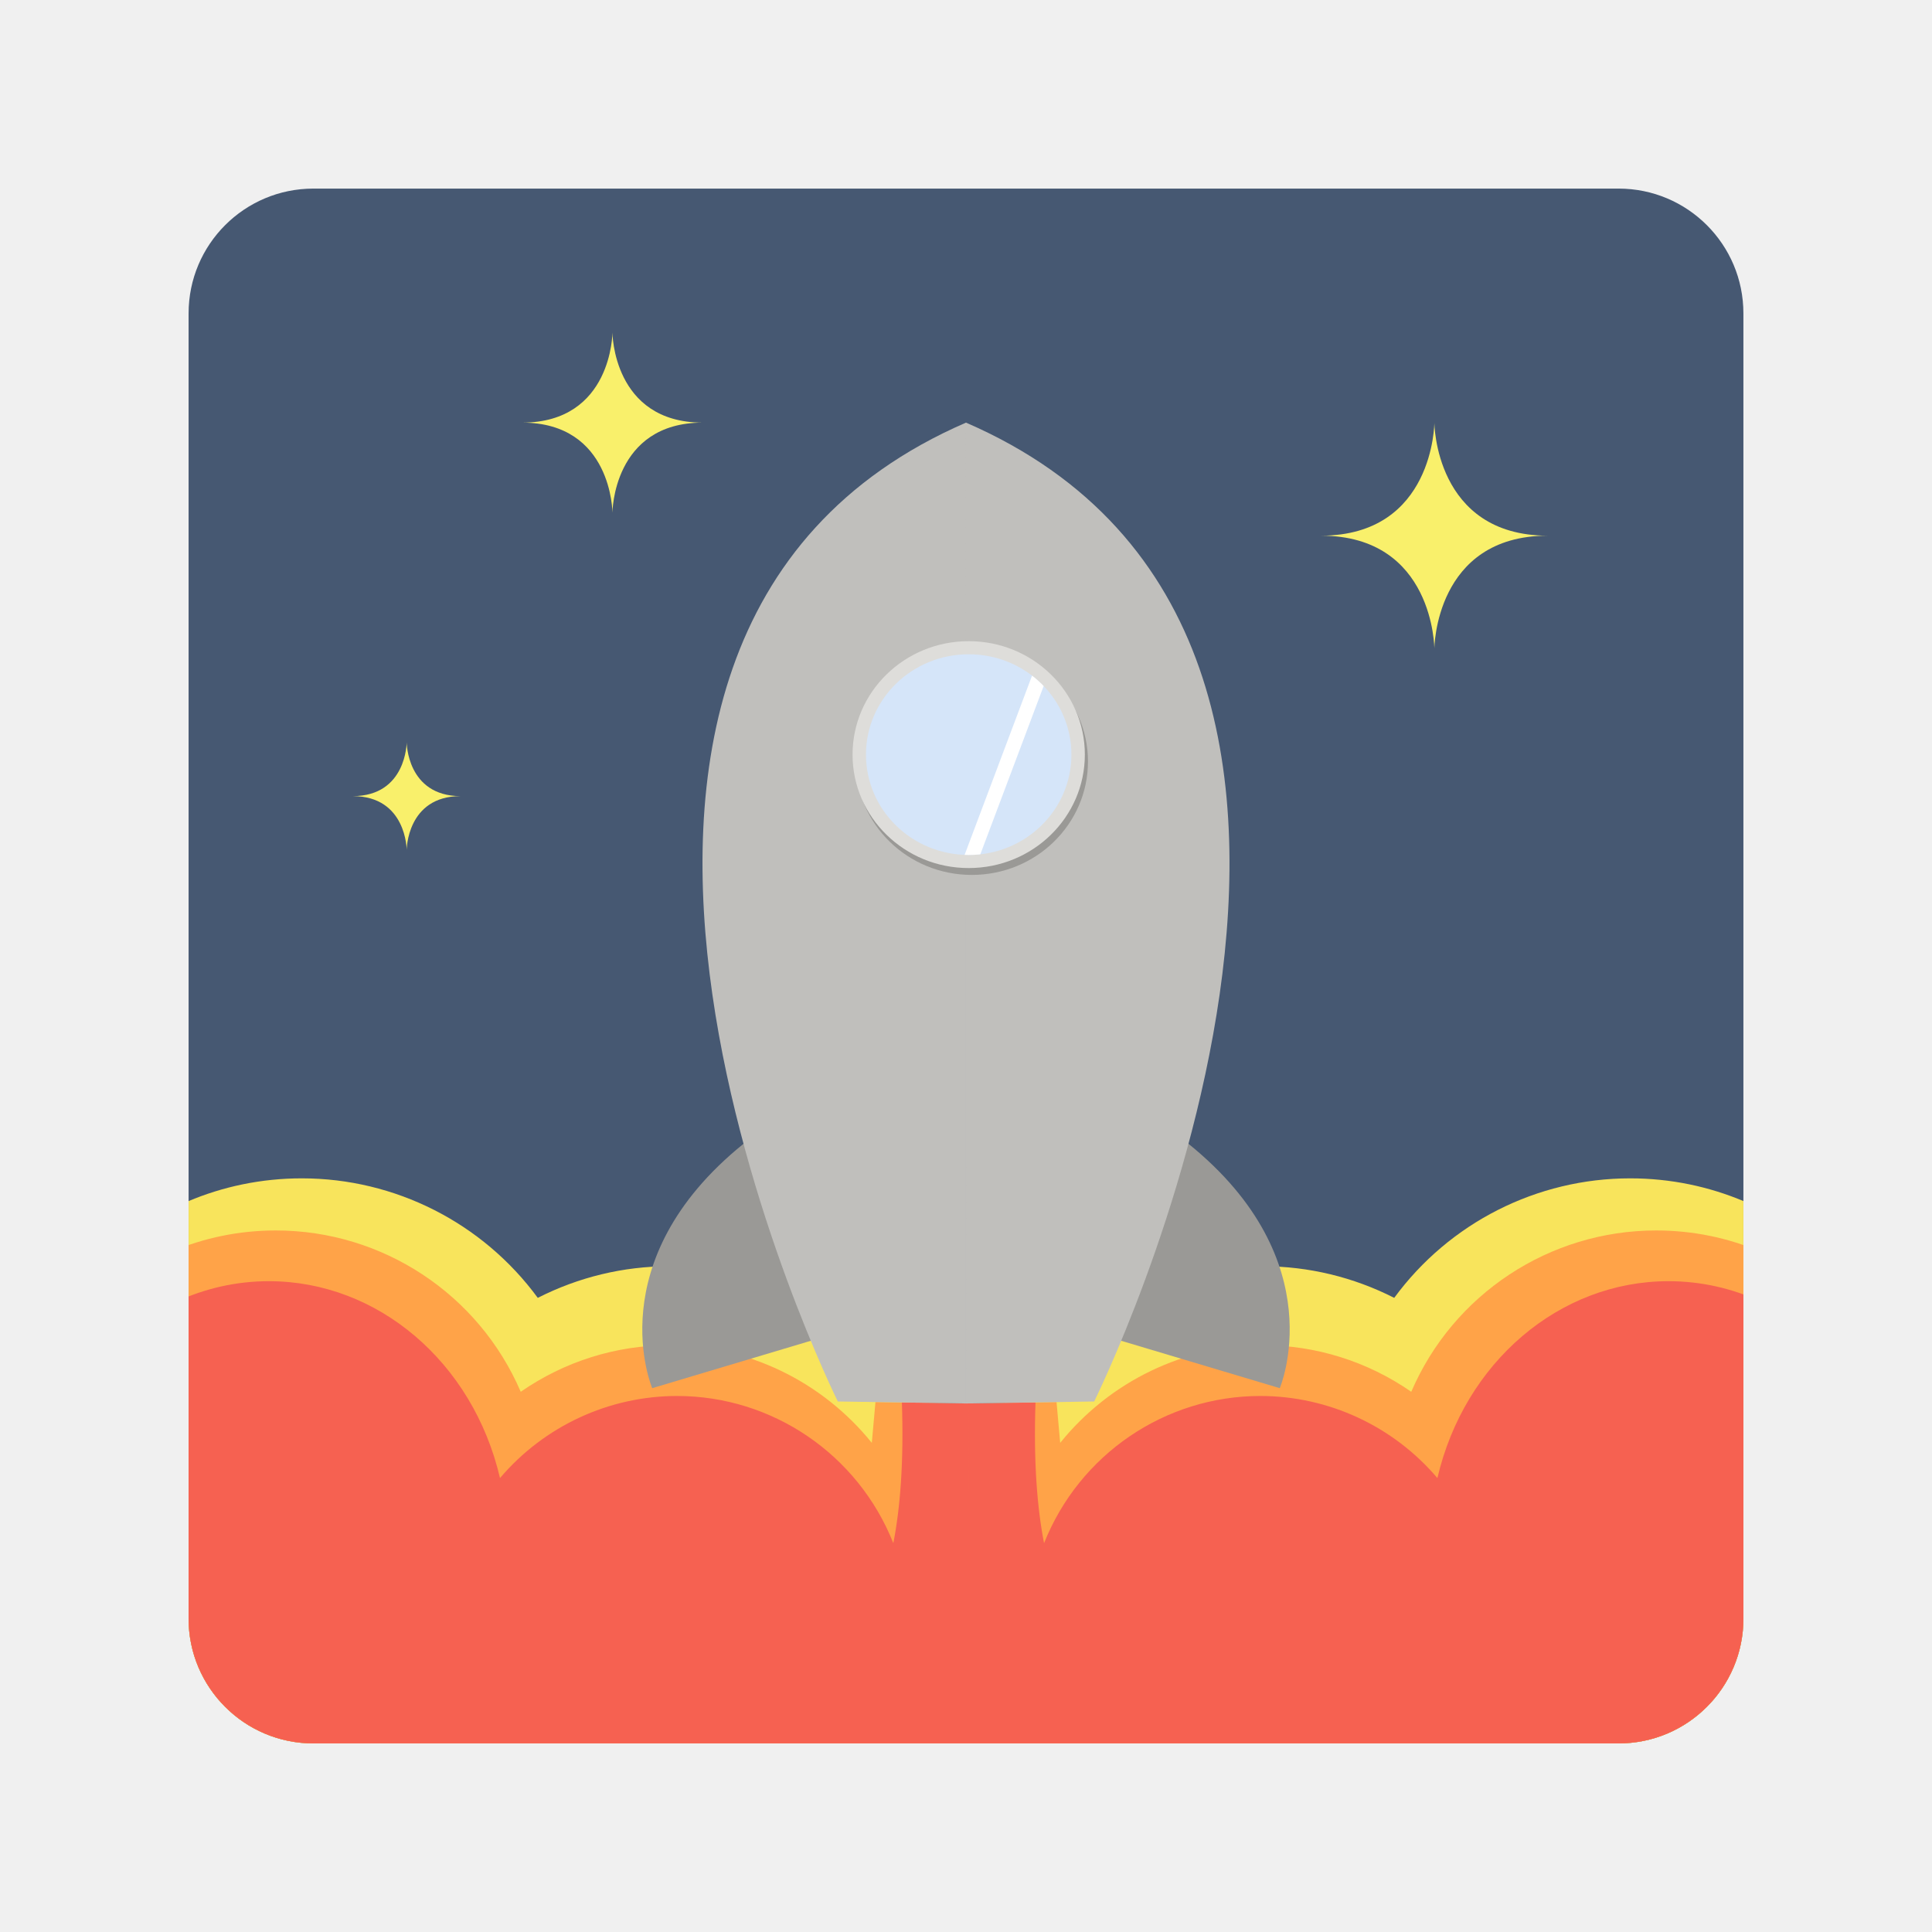
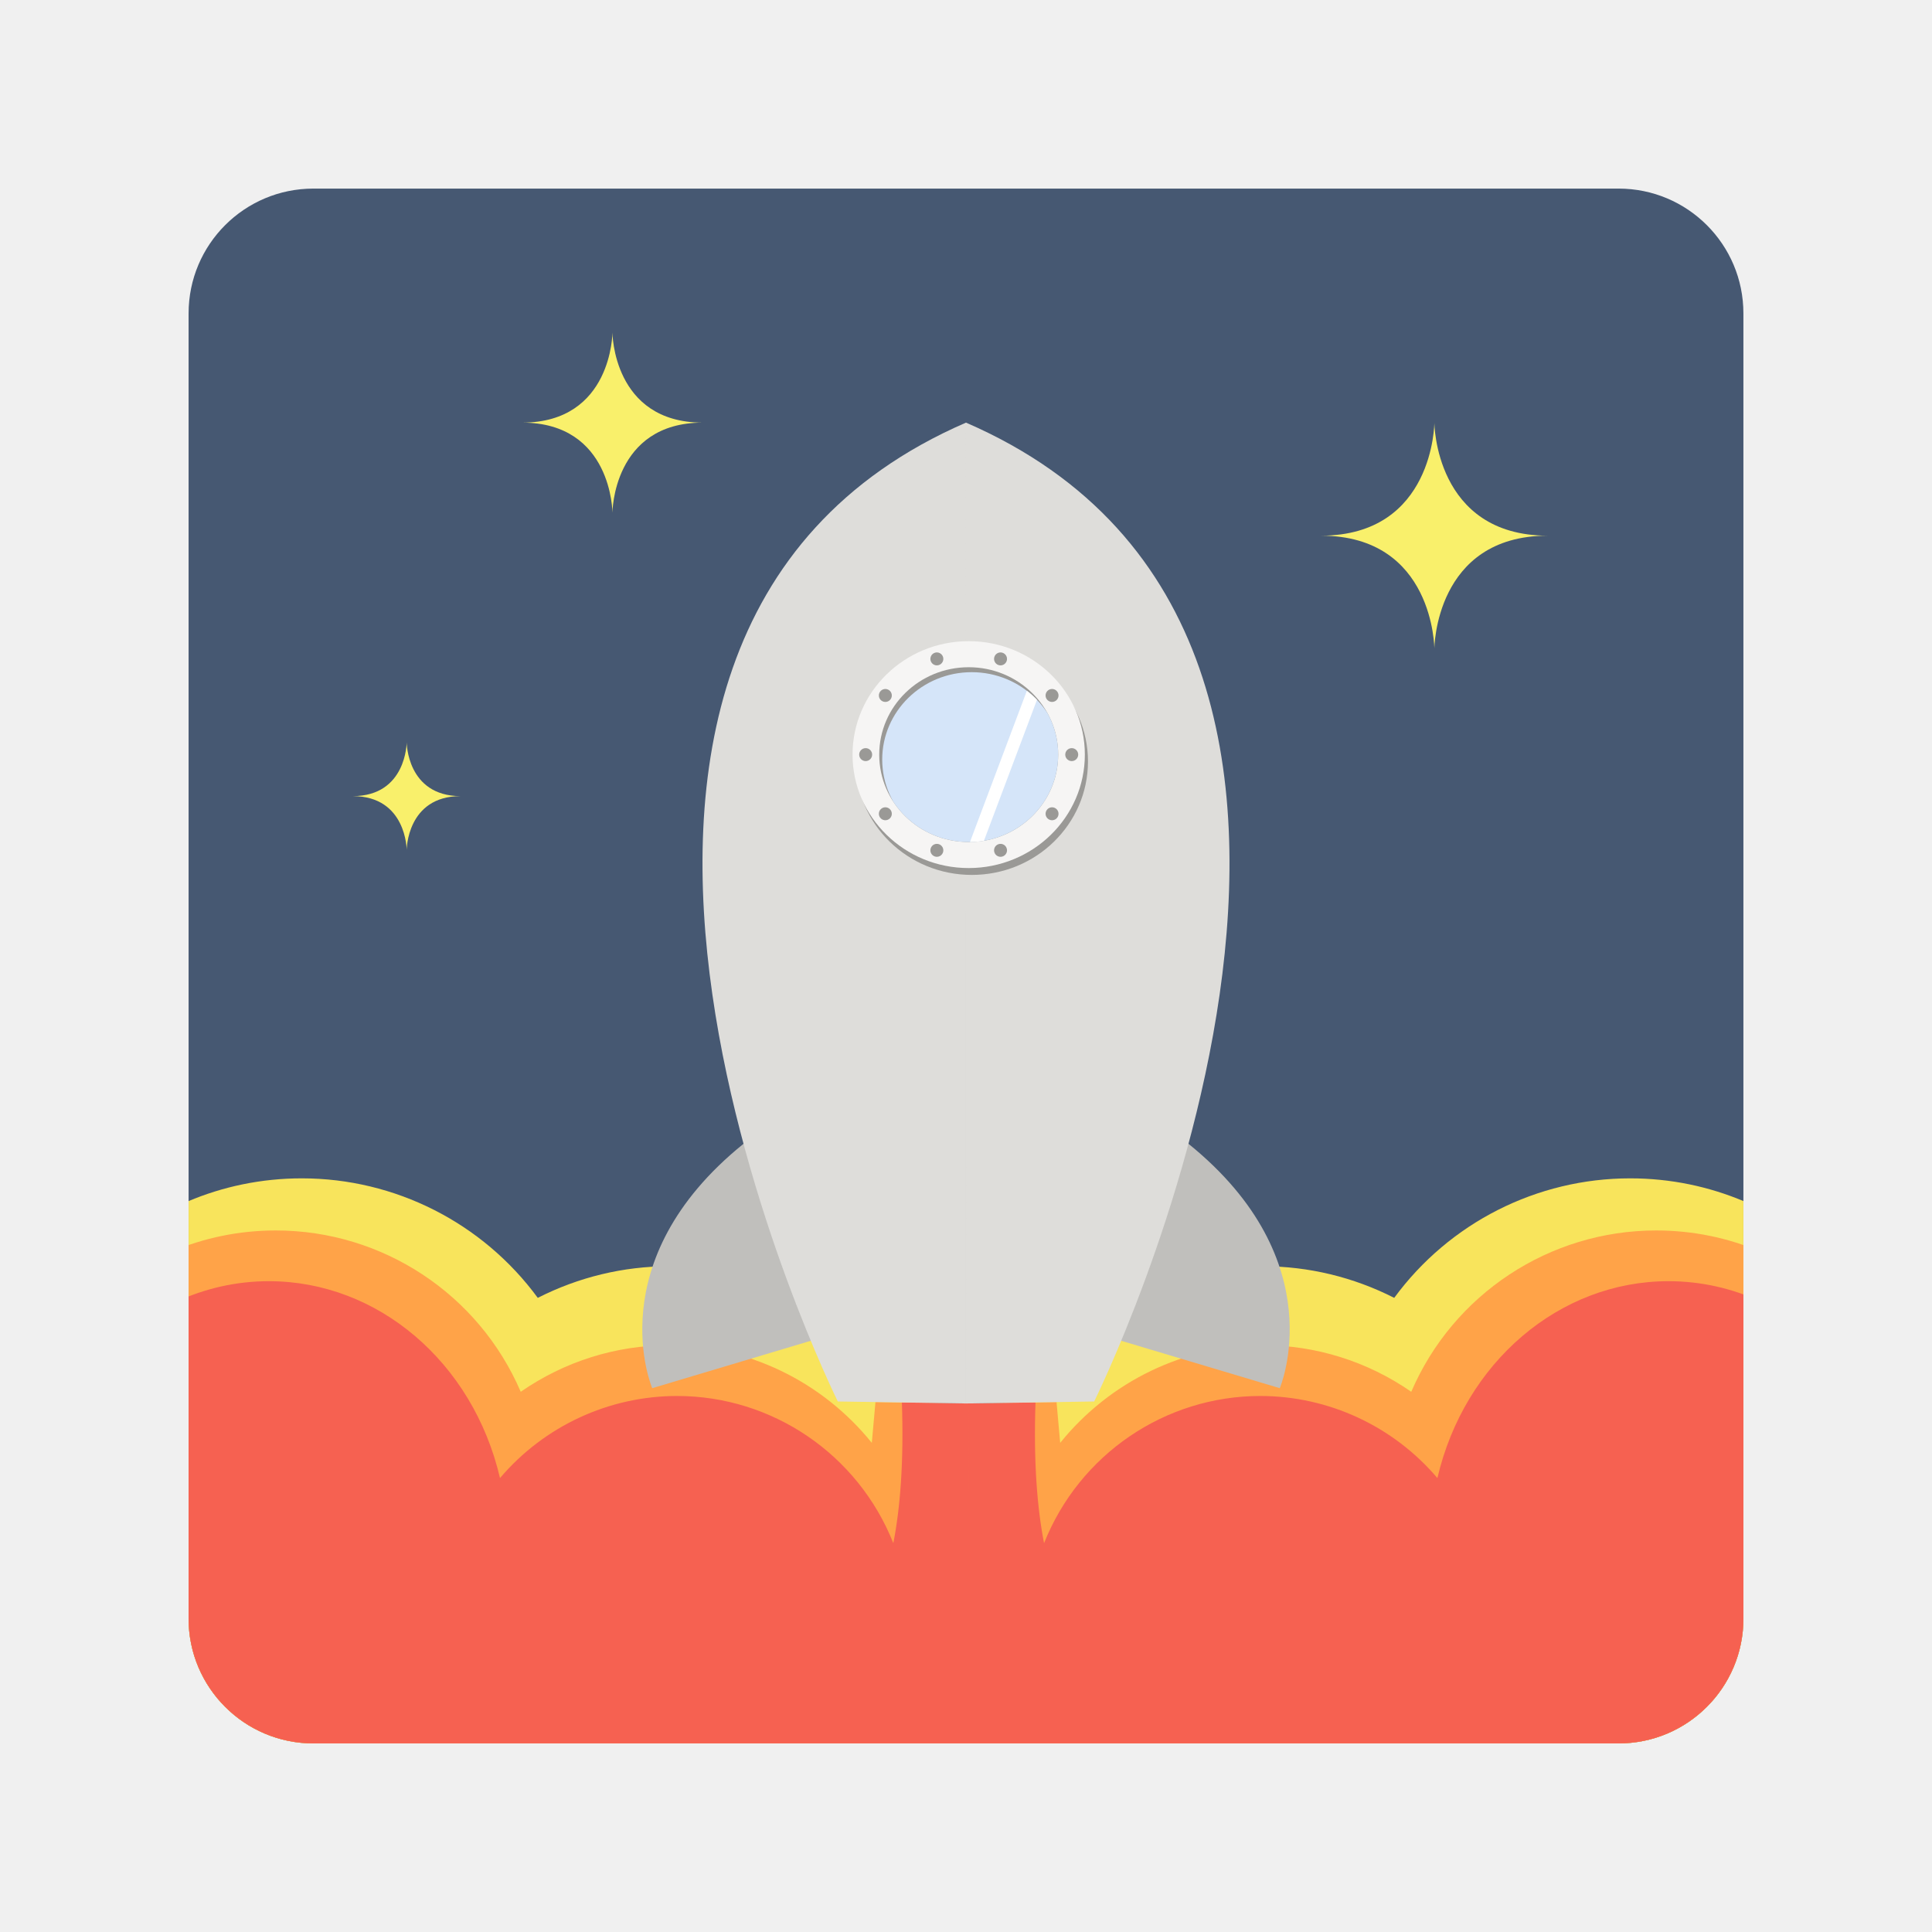
<svg xmlns="http://www.w3.org/2000/svg" xmlns:xlink="http://www.w3.org/1999/xlink" width="1000" height="1000" viewBox="0 0 264.583 264.583" version="1.1" id="svg5" xml:space="preserve">
  <defs id="defs2">
    <linearGradient y2="236" x2="96" y1="236" x1="32" gradientTransform="translate(604.8168,170.5864)" gradientUnits="userSpaceOnUse" id="linearGradient1099" xlink:href="#linearGradient1036" />
    <linearGradient id="linearGradient1036">
      <stop id="stop1032" offset="0" style="stop-color:#d5d3cf;stop-opacity:1;" />
      <stop id="stop1034" offset="1" style="stop-color:#f6f5f4;stop-opacity:1" />
    </linearGradient>
    <radialGradient r="32" fy="-76" fx="-244" cy="-76" cx="-244" gradientTransform="matrix(0.8833333,0,0,0.8833333,-460.3502,463.1197)" gradientUnits="userSpaceOnUse" id="radialGradient1103" xlink:href="#linearGradient1069" />
    <linearGradient id="linearGradient1069">
      <stop id="stop1065" offset="0" style="stop-color:#d5d3cf;stop-opacity:1" />
      <stop id="stop1067-1" offset="1" style="stop-color:#949390;stop-opacity:1" />
    </linearGradient>
    <linearGradient gradientUnits="userSpaceOnUse" y2="232" x2="64" y1="262.5" x1="64" id="linearGradient1027" xlink:href="#linearGradient1025" gradientTransform="translate(-470.5864,432.8168)" />
    <linearGradient id="linearGradient1025">
      <stop id="stop1021" offset="0" style="stop-color:#9a9996;stop-opacity:1" />
      <stop id="stop1023" offset="1" style="stop-color:#77767b;stop-opacity:1" />
    </linearGradient>
    <clipPath clipPathUnits="userSpaceOnUse" id="clipPath1609-7">
      <path id="path1611-5" d="m 252,116 28,-28 v -8 h -36 v 36 z" style="fill:#e74747;stroke:none;stroke-width:0.25px;stroke-linecap:butt;stroke-linejoin:miter;stroke-opacity:1" />
    </clipPath>
    <clipPath clipPathUnits="userSpaceOnUse" id="clipPath4755">
      <rect style="display:inline;fill:#465872;fill-opacity:1;stroke-width:1.511" id="rect4757" width="212.927" height="212.927" x="25.828" y="25.828" ry="17.088" d="M 42.916,25.828 H 221.667 c 9.467,0 17.088,7.621 17.088,17.088 V 221.667 c 0,9.467 -7.621,17.088 -17.088,17.088 H 42.916 c -9.467,0 -17.088,-7.621 -17.088,-17.088 V 42.916 c 0,-9.467 7.621,-17.088 17.088,-17.088 z m 178.75,0 H 42.916 c -9.467,0 -17.088,7.621 -17.088,17.088 V 221.667 c 0,9.467 7.621,17.088 17.088,17.088 H 221.667 c 9.467,0 17.088,-7.621 17.088,-17.088 V 42.916 c 0,-9.467 -7.621,-17.088 -17.088,-17.088 z" />
    </clipPath>
    <clipPath clipPathUnits="userSpaceOnUse" id="clipPath4771">
      <rect style="display:inline;fill:#465872;fill-opacity:1;stroke-width:1.511" id="rect4773" width="212.927" height="212.927" x="25.828" y="25.828" ry="17.088" d="M 42.916,25.828 H 221.667 c 9.467,0 17.088,7.621 17.088,17.088 V 221.667 c 0,9.467 -7.621,17.088 -17.088,17.088 H 42.916 c -9.467,0 -17.088,-7.621 -17.088,-17.088 V 42.916 c 0,-9.467 7.621,-17.088 17.088,-17.088 z m 178.75,0 H 42.916 c -9.467,0 -17.088,7.621 -17.088,17.088 V 221.667 c 0,9.467 7.621,17.088 17.088,17.088 H 221.667 c 9.467,0 17.088,-7.621 17.088,-17.088 V 42.916 c 0,-9.467 -7.621,-17.088 -17.088,-17.088 z" />
    </clipPath>
    <clipPath clipPathUnits="userSpaceOnUse" id="clipPath8783">
      <ellipse style="fill:#d5e5f9;fill-opacity:1;stroke-width:1.336" id="ellipse8785" cx="132.661" cy="103.343" rx="14.068" ry="13.741" transform="rotate(69.37905)" />
    </clipPath>
    <clipPath clipPathUnits="userSpaceOnUse" id="clipPath8983">
      <rect style="display:inline;fill:#465872;fill-opacity:1;stroke-width:1.511" id="rect8985" width="212.927" height="212.927" x="25.828" y="25.828" ry="17.088" d="M 42.916,25.828 H 221.667 c 9.467,0 17.088,7.621 17.088,17.088 V 221.667 c 0,9.467 -7.621,17.088 -17.088,17.088 H 42.916 c -9.467,0 -17.088,-7.621 -17.088,-17.088 V 42.916 c 0,-9.467 7.621,-17.088 17.088,-17.088 z m 179.489,0 H 43.655 c -9.467,0 -17.088,7.621 -17.088,17.088 V 221.667 c 0,9.467 7.621,17.088 17.088,17.088 H 222.406 c 9.467,0 17.088,-7.621 17.088,-17.088 V 42.916 c 0,-9.467 -7.621,-17.088 -17.088,-17.088 z" />
+     </clipPath>
+     <clipPath clipPathUnits="userSpaceOnUse" id="clipPath955">
+       <ellipse style="display:inline;fill:#77767b;fill-opacity:1;stroke-width:1.336" id="ellipse957" cx="132.191" cy="102.564" rx="14.068" ry="13.741" />
    </clipPath>
  </defs>
  <g id="layer1" style="display:none">
    <g style="display:inline;enable-background:new" id="g3113" transform="matrix(2.067057,0,0,2.067057,-1.4470247e-7,-1.0666667e-6)">
      <g id="layer1-3" style="display:inline" transform="translate(0,-172)">
        <g id="layer2" style="display:inline">
          <g style="display:inline;fill:#000000;enable-background:new" transform="matrix(7.991171,0,0,8.003641,-167.7909,-4846.078)" id="g12027" />
          <rect style="display:inline;overflow:visible;visibility:visible;fill:#f0f0f0;fill-opacity:1;fill-rule:nonzero;stroke:none;stroke-width:0.5;marker:none;enable-background:accumulate" id="rect13805" width="128" height="128" x="9.2651362e-08" y="172" />
          <g id="g883" style="fill:none;fill-opacity:0.251;stroke:#a579b3;stroke-opacity:1" transform="translate(-24,24)" />
          <g id="g900" style="fill:none;fill-opacity:0.251;stroke:#a579b3;stroke-opacity:1" transform="translate(-24,24)" />
          <rect y="172" x="160" height="16" width="16" id="rect859" style="display:inline;overflow:visible;visibility:visible;fill:#f0f0f0;fill-opacity:1;fill-rule:nonzero;stroke:none;stroke-width:0.5;marker:none;enable-background:accumulate" />
          <text xml:space="preserve" style="font-style:normal;font-variant:normal;font-weight:bold;font-stretch:normal;font-size:4px;line-height:125%;font-family:Cantarell;-inkscape-font-specification:'Cantarell, Bold';text-align:start;writing-mode:lr-tb;text-anchor:start;display:inline;fill:#000000;fill-opacity:1;stroke:none;stroke-width:0.333;enable-background:new" x="0" y="164" id="text863">
            <tspan style="font-size:4px;stroke-width:0.333" id="tspan861" x="0" y="164">Hicolor</tspan>
          </text>
          <text id="text867" y="164" x="160" style="font-style:normal;font-variant:normal;font-weight:bold;font-stretch:normal;font-size:4px;line-height:125%;font-family:Cantarell;-inkscape-font-specification:'Cantarell, Bold';text-align:start;writing-mode:lr-tb;text-anchor:start;display:inline;fill:#000000;fill-opacity:1;stroke:none;stroke-width:0.333;enable-background:new" xml:space="preserve">
            <tspan y="164" x="160" id="tspan865" style="font-size:4px;stroke-width:0.333">Symbolic</tspan>
          </text>
        </g>
        <g id="layer9" style="display:inline" />
        <g id="layer3" style="display:inline">
          <circle cx="64" cy="236" r="59.504" id="circle2892" style="display:inline;opacity:0.1;vector-effect:none;fill:none;fill-opacity:1;stroke:#000000;stroke-width:0.99;stroke-linecap:butt;stroke-linejoin:miter;stroke-miterlimit:4;stroke-dasharray:0.99, 0.99;stroke-dashoffset:0;stroke-opacity:1;marker:none;marker-start:none;marker-mid:none;marker-end:none;paint-order:normal;enable-background:new" />
          <rect ry="7.929" rx="8.701" y="180.495" x="20.495" height="111.01" width="87.01" id="rect2894" style="display:inline;opacity:0.1;vector-effect:none;fill:none;fill-opacity:1;stroke:#000000;stroke-width:0.99;stroke-linecap:butt;stroke-linejoin:miter;stroke-miterlimit:4;stroke-dasharray:0.99, 0.99;stroke-dashoffset:0;stroke-opacity:1;marker:none;marker-start:none;marker-mid:none;marker-end:none;paint-order:normal;enable-background:new" />
          <rect ry="7.924" rx="7.924" y="184.495" x="12.495" height="103.01" width="103.01" id="rect2896" style="display:inline;opacity:0.1;vector-effect:none;fill:none;fill-opacity:1;stroke:#000000;stroke-width:0.99;stroke-linecap:butt;stroke-linejoin:miter;stroke-miterlimit:4;stroke-dasharray:0.99, 0.99;stroke-dashoffset:0;stroke-opacity:1;marker:none;marker-start:none;marker-mid:none;marker-end:none;paint-order:normal;enable-background:new" />
          <rect ry="8.701" rx="7.929" y="200.495" x="8.495" height="87.01" width="111.01" id="rect2898" style="display:inline;opacity:0.1;vector-effect:none;fill:none;fill-opacity:1;stroke:#000000;stroke-width:0.99;stroke-linecap:butt;stroke-linejoin:miter;stroke-miterlimit:4;stroke-dasharray:0.99, 0.99;stroke-dashoffset:0;stroke-opacity:1;marker:none;marker-start:none;marker-mid:none;marker-end:none;paint-order:normal;enable-background:new" />
          <path id="path2900" d="M 2.6203015e-5,289 H 128" style="display:inline;fill:none;stroke:#62a0ea;stroke-width:2;stroke-linecap:butt;stroke-linejoin:miter;stroke-miterlimit:4;stroke-dasharray:none;stroke-opacity:1;enable-background:new" />
        </g>
      </g>
    </g>
  </g>
  <g id="layer4" style="display:inline">
    <rect style="display:inline;fill:#465872;fill-opacity:1;stroke-width:1.511" id="rect8980" width="212.927" height="212.927" x="25.828" y="25.828" ry="17.088" />
  </g>
  <g id="layer6">
    <g id="g4674" style="fill:#f8e45c">
      <path id="path4538-7" style="fill:#f8e45c;fill-opacity:1;stroke-width:2.011" d="m 41.34,161.372 c -22.136,-1.7e-4 -40.08,17.944 -40.08,40.08 -1.696e-4,22.136 17.944,40.08 40.08,40.08 5.515,-0.01 10.969,-1.158 16.021,-3.372 7.474,12.068 20.377,19.373 34.238,19.384 22.474,6e-5 40.693,-18.834 40.693,-42.066 -5e-5,-23.233 -18.219,-42.066 -40.693,-42.066 -6.225,0.004 -12.366,1.485 -17.951,4.327 -7.55,-10.288 -19.547,-16.366 -32.308,-16.367 z m 181.903,0 c 22.136,-1.7e-4 40.08,17.944 40.08,40.08 1.7e-4,22.136 -17.944,40.08 -40.08,40.08 -5.515,-0.01 -10.969,-1.158 -16.021,-3.372 -7.474,12.068 -20.377,19.373 -34.238,19.384 -22.474,6e-5 -40.693,-18.834 -40.693,-42.066 5e-5,-23.233 18.219,-42.066 40.693,-42.066 6.225,0.004 12.366,1.485 17.951,4.327 7.55,-10.288 19.547,-16.366 32.308,-16.367 z" class="UnoptimicedTransforms" clip-path="url(#clipPath4771)" />
    </g>
    <g id="g4679" style="fill:#ffa348">
      <path id="path4538" style="fill:#ffa348;fill-opacity:1;stroke-width:1.832" d="m 37.772,168.508 c -20.165,-2.7e-4 -36.512,16.347 -36.512,36.512 8.3e-6,20.165 16.347,36.512 36.512,36.512 7.372,-0.001 14.57,-2.234 20.649,-6.404 5.61,13.617 18.685,22.48 33.178,22.49 13.066,-0.007 25.103,-7.226 31.452,-18.863 l 9.24,5.1e-4 v -46.555 l -12.399,-0.192 c -0.226,2.523 -0.267,2.986 -0.499,5.587 -6.84,-8.464 -17.035,-13.367 -27.795,-13.368 -7.236,7e-5 -14.305,2.222 -20.284,6.376 -5.761,-13.406 -18.951,-22.095 -33.543,-22.096 z m 189.039,0 c 20.165,-2.7e-4 36.512,16.347 36.513,36.512 -10e-6,20.165 -16.347,36.512 -36.513,36.512 -7.372,-0.001 -14.57,-2.234 -20.649,-6.404 -5.61,13.617 -18.685,22.48 -33.178,22.49 -13.066,-0.007 -25.103,-7.226 -31.452,-18.863 l -9.24,5.1e-4 v -46.555 l 12.399,-0.192 c 0.226,2.523 0.267,2.986 0.499,5.587 6.84,-8.464 17.035,-13.367 27.795,-13.368 7.236,7e-5 14.305,2.222 20.284,6.376 5.761,-13.406 18.951,-22.095 33.543,-22.096 z" class="UnoptimicedTransforms" clip-path="url(#clipPath4755)" />
      <rect style="fill:#ffa348;fill-opacity:1;stroke-width:1.511" id="rect4827" width="173.848" height="14.498" x="45.737" y="224.257" ry="7.249" />
    </g>
    <g id="g8975" style="fill:#f66151">
      <path id="path8855" style="fill:#f66151;fill-opacity:1;stroke-width:1.723" d="m 36.838,175.455 c -18.04,-10e-5 -32.664,16.067 -32.664,35.886 7.69e-5,19.819 14.624,35.886 32.664,35.886 7.705,-0.008 15.16,-3.009 21.046,-8.472 h 6.938 c 5.619,10.187 16.297,16.511 27.891,16.517 11.595,-0.007 22.273,-6.33 27.892,-16.517 h 12.056 v -14.498 -8.342 0 l 3.1e-4,-23.72 -9.148,-0.13 c 0.277,8.228 -0.241,14.496 -1.173,19.27 -4.842,-12.174 -16.577,-20.159 -29.628,-20.159 -9.327,0.009 -18.183,4.116 -24.238,11.241 -3.708,-15.867 -16.726,-26.961 -31.637,-26.961 z m 191.646,0 c 18.04,-10e-5 32.664,16.067 32.664,35.886 -7e-5,19.819 -14.624,35.886 -32.664,35.886 -7.705,-0.008 -15.16,-3.009 -21.046,-8.472 h -6.938 c -5.619,10.187 -16.297,16.511 -27.891,16.517 -11.595,-0.007 -22.273,-6.33 -27.892,-16.517 h -12.056 v -14.498 -8.342 0 l -3.1e-4,-23.72 9.148,-0.13 c -0.277,8.228 0.241,14.496 1.173,19.27 4.842,-12.174 16.577,-20.159 29.628,-20.159 9.327,0.009 18.183,4.116 24.238,11.241 3.708,-15.867 16.726,-26.961 31.637,-26.961 z" class="UnoptimicedTransforms" clip-path="url(#clipPath8983)" />
    </g>
  </g>
  <g id="layer5">
-     <path style="fill:#9a9996;fill-opacity:1;stroke-width:1.511" d="m 111.883,185.63 -21.986,6.571 c 0,0 -7.449,-17.357 12.501,-33.466 19.95,-16.108 9.485,26.895 9.485,26.895 z m 41.968,0 21.986,6.571 c 0,0 7.449,-17.357 -12.501,-33.466 -19.95,-16.108 -9.485,26.895 -9.485,26.895 z" id="path4480" class="UnoptimicedTransforms" transform="translate(-0.5755273,-2.094148)" />
-     <path style="fill:#c0bfbc;fill-opacity:1;stroke-width:1.511" d="M 132.291,46.114 C 63.062,78.777 114.737,191.906 114.737,191.906 l 17.555,0.295 z m 6e-4,0 c 69.229,32.663 17.554,145.792 17.554,145.792 l -17.555,0.295 z" id="path4314" class="UnoptimicedTransforms" transform="matrix(1,0,0,0.9194774,0,15.47648)" />
-     <ellipse style="display:inline;fill:#9a9996;fill-opacity:1;stroke-width:1.511" id="ellipse8787" cx="133.089" cy="104.282" rx="15.906" ry="15.536" />
-     <ellipse style="fill:#deddda;fill-opacity:1;stroke-width:1.511" id="path7995" cx="132.661" cy="103.343" rx="15.906" ry="15.536" />
-     <ellipse style="display:inline;fill:#d5e5f9;fill-opacity:1;stroke-width:1.336" id="ellipse7999" cx="132.661" cy="103.343" rx="14.068" ry="13.741" />
-     <rect style="fill:#ffffff;fill-opacity:1;stroke-width:1.511" id="rect8779" width="60.512" height="1.989" x="-82.09" y="164.868" ry="0" transform="rotate(-69.37905)" clip-path="url(#clipPath8783)" />
+     <g id="g1115">
+       <path style="fill:#c0bfbc;fill-opacity:1;stroke-width:1.511" d="m 111.883,185.63 -21.986,6.571 c 0,0 -7.449,-17.357 12.501,-33.466 19.95,-16.108 9.485,26.895 9.485,26.895 z m 41.968,0 21.986,6.571 c 0,0 7.449,-17.357 -12.501,-33.466 -19.95,-16.108 -9.485,26.895 -9.485,26.895 z" id="path4480" class="UnoptimicedTransforms" transform="translate(-0.5755273,-2.094148)" />
+       <path style="display:inline;fill:#deddda;fill-opacity:1;stroke-width:1.511" d="M 132.291,46.114 C 63.062,78.777 114.737,191.906 114.737,191.906 l 17.555,0.295 z m 6e-4,0 c 69.229,32.663 17.554,145.792 17.554,145.792 l -17.555,0.295 z" id="path4314" class="UnoptimicedTransforms" transform="matrix(1,0,0,0.9194774,0,15.47648)" />
+     </g>
+     <g id="g1135">
+       <ellipse style="display:inline;fill:#9a9996;fill-opacity:1;stroke-width:1.511" id="ellipse8787" cx="133.089" cy="104.282" rx="15.906" ry="15.536" />
+       <ellipse style="fill:#f6f5f4;fill-opacity:1;stroke-width:1.511" id="path7995" cx="132.661" cy="103.343" rx="15.906" ry="15.536" />
+       <ellipse style="display:inline;fill:#9a9996;fill-opacity:1;stroke-width:1.336" id="ellipse937" cx="132.661" cy="103.343" rx="14.068" ry="13.741" transform="matrix(0.8709706,0,0,0.8709706,17.11716,13.33426)" />
+       <g id="g935" transform="matrix(0.8709706,0,0,0.8709706,17.52631,14.0129)">
+         <g id="g948" style="display:inline" clip-path="url(#clipPath955)">
+           <ellipse style="display:inline;fill:#d5e5f9;fill-opacity:1;stroke-width:1.336" id="ellipse7999" cx="132.661" cy="103.343" rx="14.068" ry="13.741" />
+           <rect style="fill:#ffffff;fill-opacity:1;stroke-width:1.511" id="rect8779" width="60.512" height="1.989" x="-82.09" y="164.868" ry="0" transform="rotate(-69.37905)" clip-path="url(#clipPath8783)" />
+         </g>
+       </g>
+       <g id="g1111">
+         <circle style="fill:#9a9996;fill-opacity:1;stroke-width:1.106" id="circle1073" cx="103.343" cy="-146.771" r="0.887" transform="rotate(90)" />
+         <circle style="fill:#9a9996;fill-opacity:1;stroke-width:1.106" id="circle1083" cx="7.503" cy="-181.993" r="0.887" transform="rotate(125.3614)" />
+         <circle style="fill:#9a9996;fill-opacity:1;stroke-width:1.106" id="circle1085" cx="-93.259" cy="-153.747" r="0.887" transform="rotate(161.6001)" />
+         <circle style="fill:#9a9996;fill-opacity:1;stroke-width:1.106" id="circle1087" cx="-158.499" cy="-69.999" r="0.887" transform="rotate(-161.6001)" />
+         <circle style="fill:#9a9996;fill-opacity:1;stroke-width:1.106" id="circle1089" cx="-161.053" cy="34.382" r="0.887" transform="rotate(-125.3614)" />
+         <circle style="fill:#9a9996;fill-opacity:1;stroke-width:1.106" id="circle1091" cx="-103.343" cy="118.551" r="0.887" transform="rotate(-90)" />
+         <circle style="fill:#9a9996;fill-opacity:1;stroke-width:1.106" id="circle1093" cx="-7.503" cy="153.998" r="0.887" transform="rotate(-54.63862)" />
+         <circle style="fill:#9a9996;fill-opacity:1;stroke-width:1.106" id="circle1095" cx="93.259" cy="126.12" r="0.887" transform="rotate(-18.39995)" />
+         <circle style="fill:#9a9996;fill-opacity:1;stroke-width:1.106" id="circle1097" cx="158.499" cy="42.372" r="0.887" transform="rotate(18.39995)" />
+         <circle style="fill:#9a9996;fill-opacity:1;stroke-width:1.106" id="circle1099" cx="161.053" cy="-62.377" r="0.887" transform="rotate(54.63862)" />
+       </g>
+     </g>
  </g>
  <g id="layer7">
    <path style="fill:#f9f06b;fill-opacity:1;stroke-width:1.511" d="M 8.27,24.805 V 8.274 c 0,0 0.05,16.495 16.535,16.531 z m 0,2e-6 v 16.531 c 0,0 0.05,-16.495 16.535,-16.531 z m 2e-7,-2e-6 V 8.274 c 0,0 -0.05,16.495 -16.535,16.531 z m 0,2e-6 v 16.531 c 0,0 -0.05,-16.495 -16.535,-16.531 z" id="path7862" class="UnoptimicedTransforms" transform="matrix(0.7458037,0,0,0.7458037,77.70516,39.37723)" />
    <path style="fill:#f9f06b;fill-opacity:1;stroke-width:1.511" d="M 8.27,24.805 V 8.274 c 0,0 0.05,16.495 16.535,16.531 z m 0,2e-6 v 16.531 c 0,0 0.05,-16.495 16.535,-16.531 z m 2e-7,-2e-6 V 8.274 c 0,0 -0.05,16.495 -16.535,16.531 z m 0,2e-6 v 16.531 c 0,0 -0.05,-16.495 -16.535,-16.531 z" id="path7871" class="UnoptimicedTransforms" transform="matrix(0.9365669,0,0,0.9365669,188.6877,50.12815)" />
    <path style="fill:#f9f06b;fill-opacity:1;stroke-width:1.511" d="M 8.27,24.805 V 8.274 c 0,0 0.05,16.495 16.535,16.531 z m 0,2e-6 v 16.531 c 0,0 0.05,-16.495 16.535,-16.531 z m 2e-7,-2e-6 V 8.274 c 0,0 -0.05,16.495 -16.535,16.531 z m 0,2e-6 v 16.531 c 0,0 -0.05,-16.495 -16.535,-16.531 z" id="path7881" class="UnoptimicedTransforms" transform="matrix(0.4454514,0,0,0.4454514,52.01049,97.97783)" />
  </g>
</svg>
